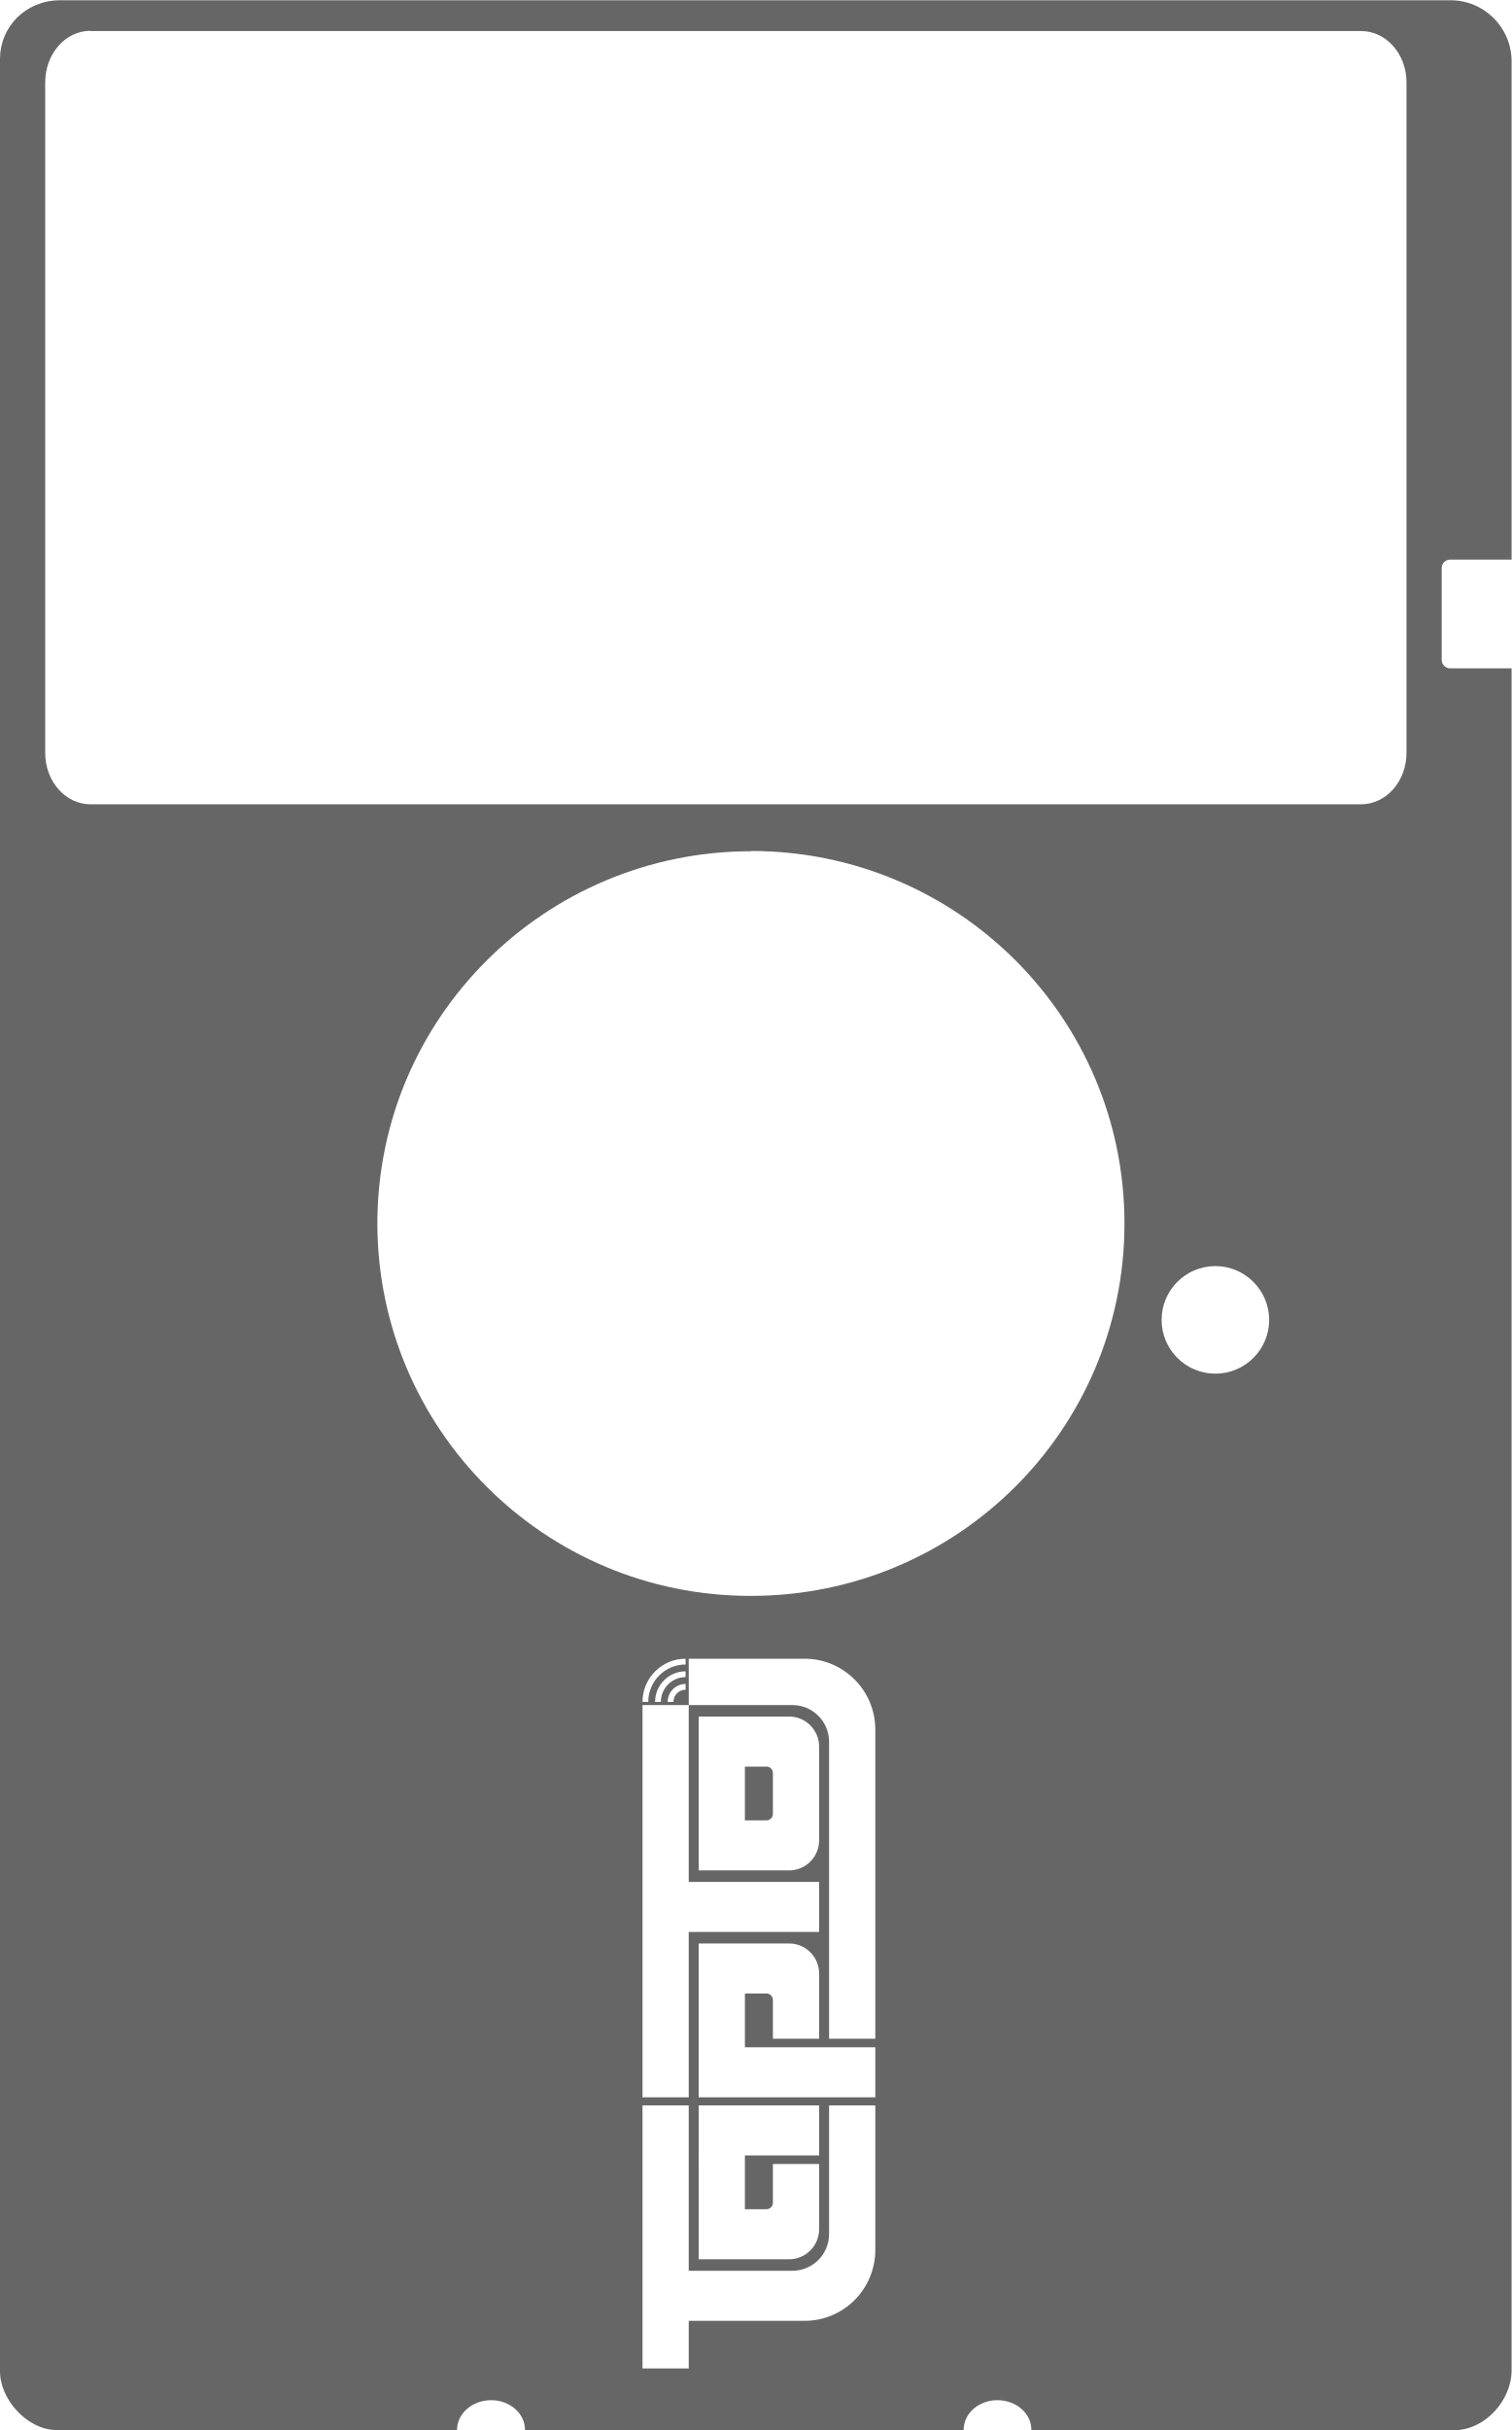
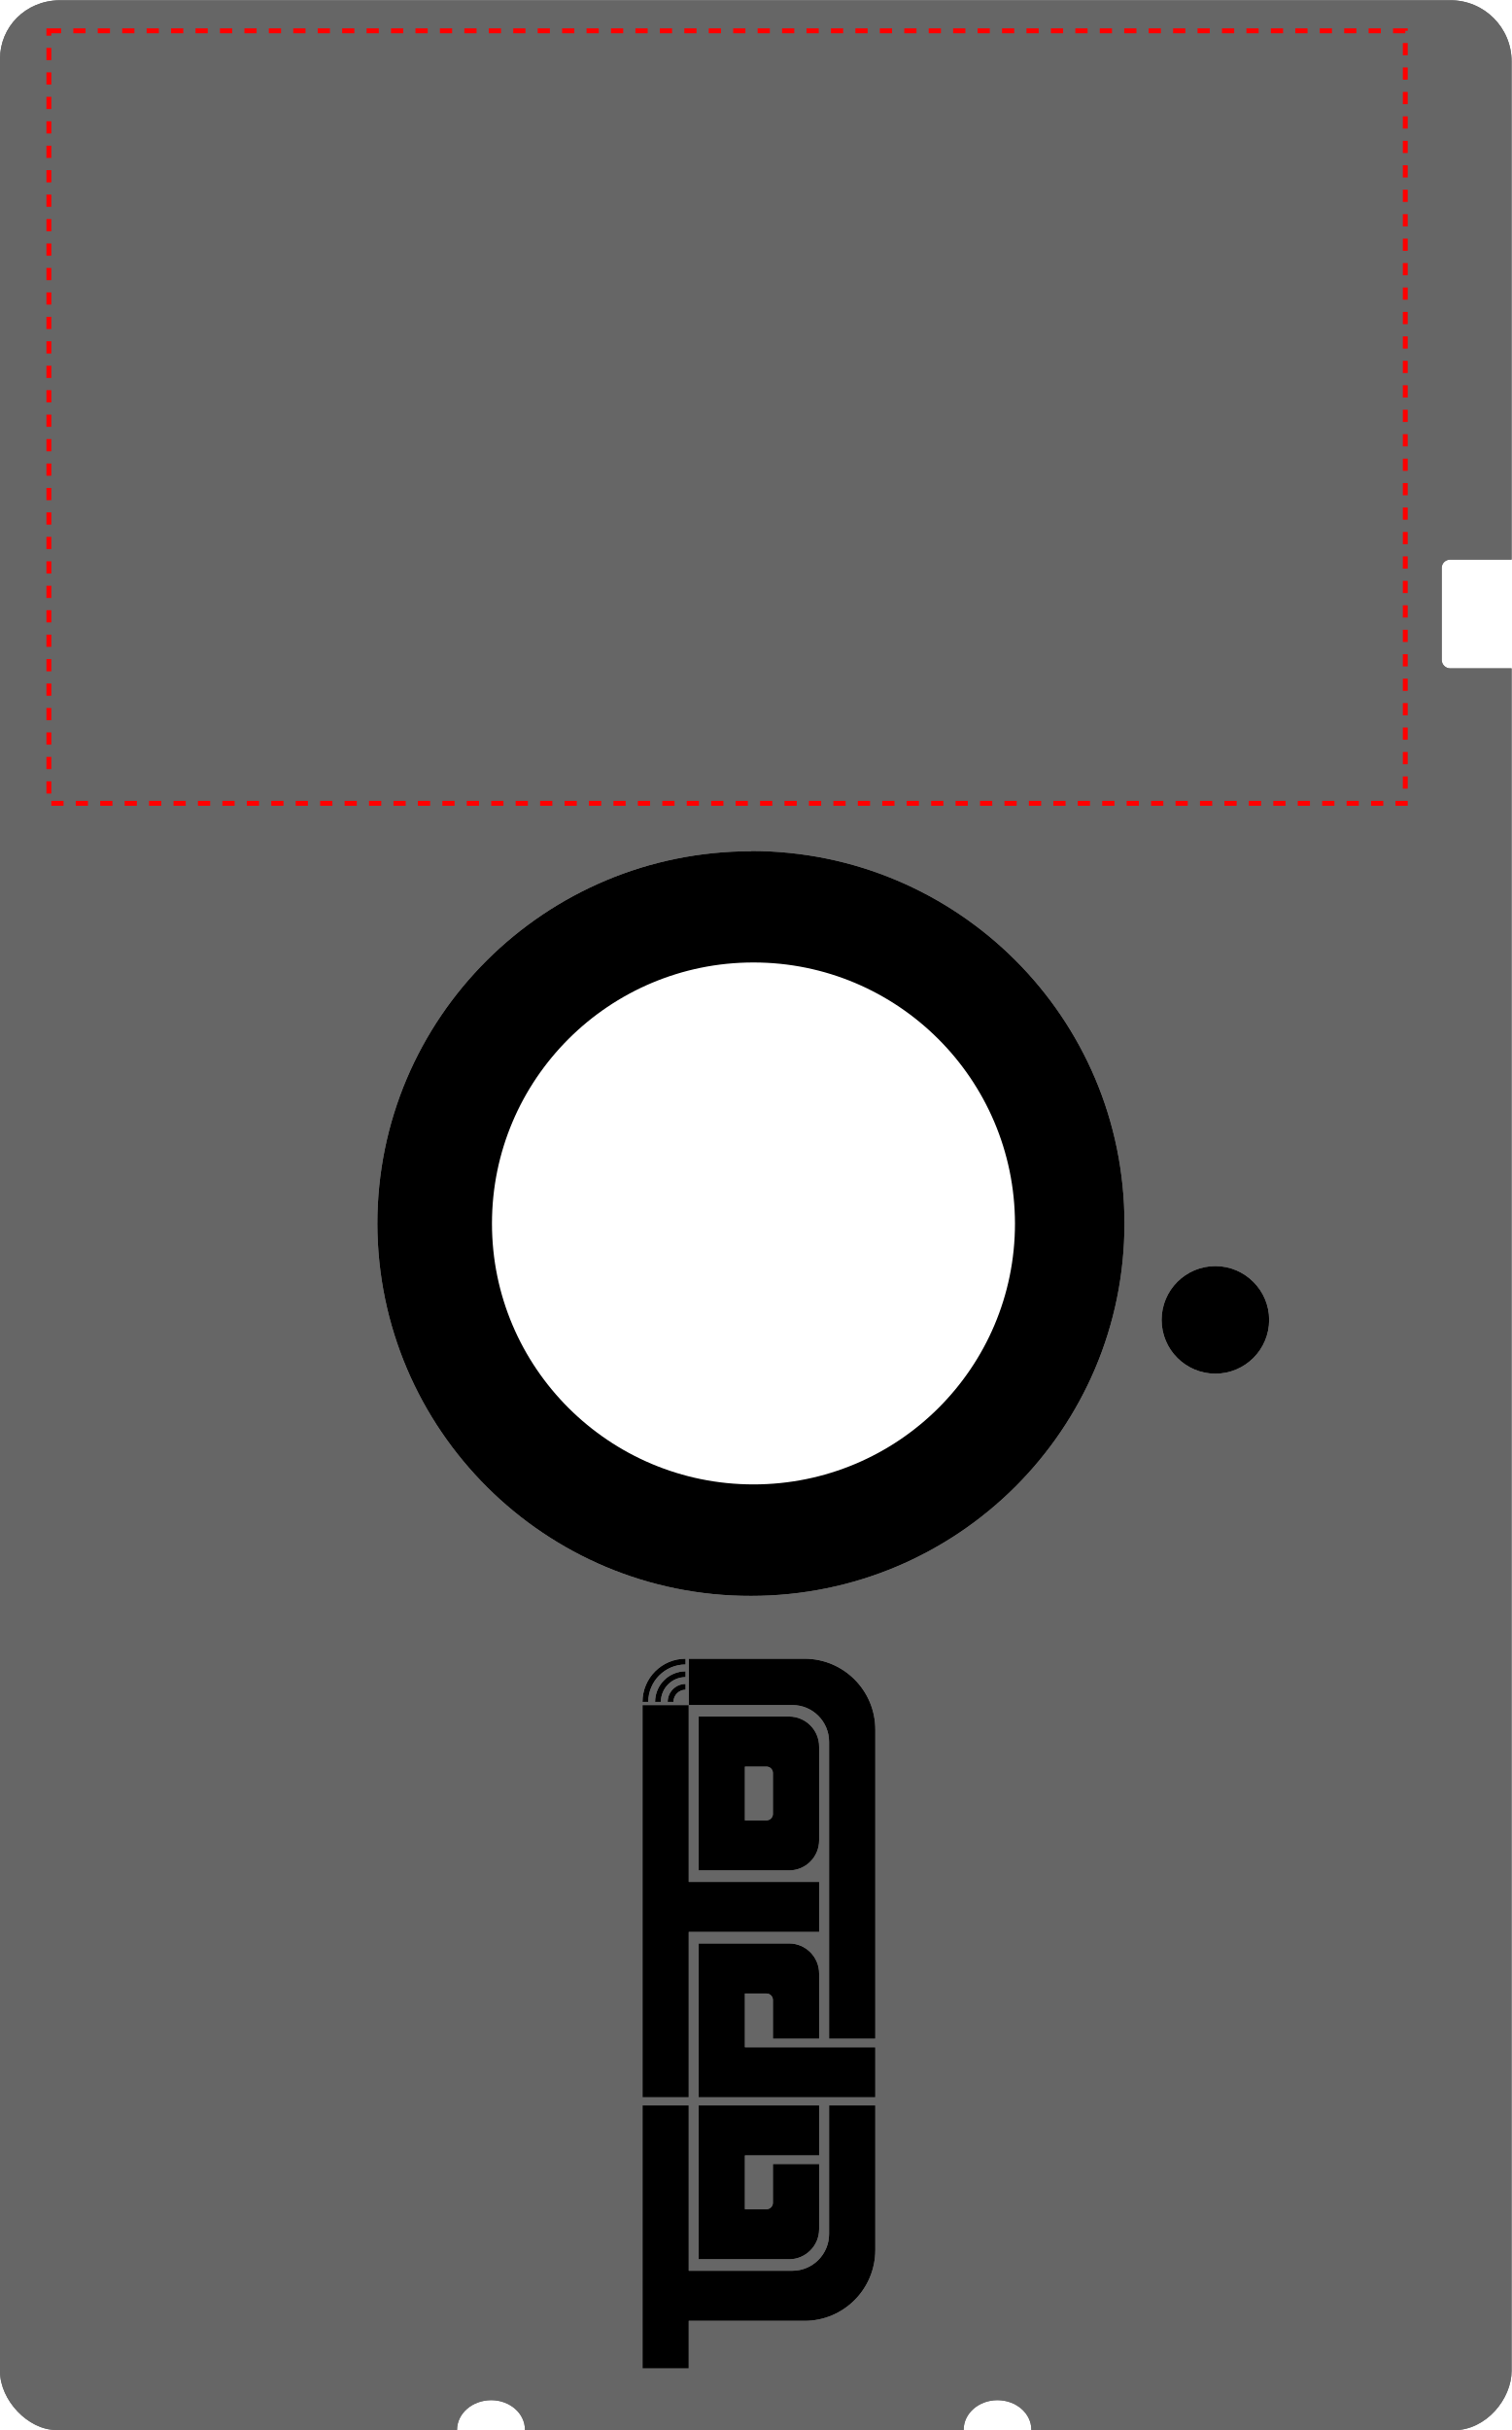
<svg xmlns="http://www.w3.org/2000/svg" width="618.6" height="994" version="1.1" id="svg2">
+   <path d="m 853.7,635.7 c -256.7,0 -295.8,24.3 -295.8,281 0,256.6 32.6,365.823 289.4,365.823 256.7,0 280.8,-111.323 280.8,-368.023 0,-256.7 -17.7,-278.8 -274.4,-278.8 z M 841,690.1 c 59.016,-10e-5 106.89,47.784 107,106.8 0,59 -47.9,106.7 -107,106.7 -59.1,0 -107,-47.8 -107,-106.7 0,-59 47.9,-106.8 107,-106.8 z" style="fill:#000000;fill-rule:evenodd;stroke-width:0" id="path1" transform="translate(-532.7,-296.4)" />
+   <path id="path2" style="fill:#666666;stroke-width:0" d="m 557.001,296.5 c -14,0.2 -24.301,11 -24.301,24 V 1266.4 c 0,11.8 11.5,24 23,24 h 164 c 0,-6.8 6.3,-12.199 14,-12.199 7.6,0 13.801,5.4 13.801,12.1 v 0.199 h 179.5 v -0.199 c 0,-6.7 6.199,-12.1 13.799,-12.1 7.7,0 13.9,5.4 13.9,12.1 v 0.199 h 172.801 c 13.4,0 23.699,-12.899 23.699,-24.299 V 569.8 h -25.1 c -1.895,7.7e-4 -3.446,-1.507 -3.5,-3.4 v -37.699 c 0,-1.9 1.6,-3.4 3.5,-3.4 H 1151.2 V 321.5 c 10e-5,-13.846 -11.253,-25.055 -25.1,-25 z m 283,348 c 84.5,0 152.799,68.2 152.799,152.4 0,84.1 -68.299,152.301 -152.799,152.301 -84.24,0.166 -152.68,-67.962 -152.9,-152.201 0,-84.2 68.5,-152.4 153,-152.4 z m 190,169.801 c 12.1,0 22,9.9 22,22 0,12.15 -9.85,22 -22,22 -12.15,0 -22,-9.85 -22,-22 0,-12.15 9.85,-22 22,-22 z M 813.221,974.908 v 2.359 c -8.419,0 -15.268,6.863 -15.268,15.297 h -2.359 c 0,-9.736 7.908,-17.656 17.627,-17.656 z m 1.291,0 h 47.391 c 15.988,0 28.947,12.983 28.947,29 v 126.451 h -18.914 v -121.473 c 0,-8.301 -6.717,-15.029 -15.004,-15.029 H 814.513 v 72.344 h 53.354 v 20.48 H 814.513 v 67.642 H 795.595 V 993.857 h 18.918 z m -1.291,5.158 v 2.363 c -5.58,0 -10.117,4.546 -10.117,10.135 h -2.357 c 0,-6.892 5.596,-12.498 12.475,-12.498 z m -0.002,5.16 v 2.361 c -2.738,0 -4.965,2.233 -4.965,4.977 h -2.357 c 0,-4.047 3.284,-7.338 7.322,-7.338 z m 5.363,13.33 h 36.979 c 6.797,0 12.305,5.518 12.305,12.326 v 38.289 c 0,6.809 -5.508,12.328 -12.305,12.328 h -36.979 z m 18.914,20.482 v 21.98 h 8.838 c 1.445,0 2.615,-1.175 2.615,-2.623 v -16.738 c 0,-1.448 -1.17,-2.619 -2.615,-2.619 z m -18.914,72.34 h 36.979 c 6.797,0 12.305,5.521 12.305,12.328 v 26.652 H 848.95 v -15.875 c 0,-1.448 -1.17,-2.623 -2.615,-2.623 h -8.838 v 21.98 h 53.354 v 20.482 h -72.268 z m -22.988,66.244 h 18.918 v 67.642 h 42.42 c 8.286,0 15.004,-6.729 15.004,-15.029 v -52.613 h 18.914 v 59.125 c 0,16.016 -12.959,29 -28.947,29 H 814.513 v 19.484 h -18.918 z m 22.988,0 h 49.283 v 20.48 h -30.369 v 21.98 h 8.838 c 1.445,0 2.615,-1.171 2.615,-2.619 v -15.877 h 18.916 v 26.652 c 0,6.808 -5.508,12.326 -12.305,12.326 h -36.979 z" transform="translate(-532.7,-296.4)" />
  <path id="path2-3" style="fill:#666666;stroke-width:0" d="M 24.301,0.1 C 10.301,0.3 0,11.1 0,24.1 V 970 c 0,11.8 11.5,24 23,24 h 164 c 0,-6.8 6.3,-12.199 14,-12.199 7.6,0 13.801,5.4 13.801,12.1 v 0.199 h 179.5 v -0.199 c 0,-6.7 6.199,-12.1 13.799,-12.1 7.7,0 13.9,5.4 13.9,12.1 v 0.199 h 172.801 c 13.4,0 23.699,-12.899 23.699,-24.299 V 273.4 h -25.1 c -1.895,7.7e-4 -3.446,-1.507 -3.5,-3.4 v -37.699 c 0,-1.9 1.6,-3.4 3.5,-3.4 H 618.5 V 25.1 c 10e-5,-13.846 -11.253,-25.055 -25.1,-25 z M 37,12.6 v 0.1 h 519.9 c 10.3,0 18.6,9.4 18.6,21 v 274.201 c 0,11.7 -8.3,21.1 -18.6,21.1 H 37 c -10.2,0 -18.5,-9.4 -18.5,-21 V 33.699 C 18.5,21.999 26.8,12.6 37,12.6 Z m 270.301,335.5 c 84.5,0 152.799,68.2 152.799,152.4 0,84.1 -68.299,152.301 -152.799,152.301 -84.24,0.166 -152.68,-67.962 -152.9,-152.201 0,-84.2 68.5,-152.4 153,-152.4 z M 497.301,517.9 c 12.1,0 22,9.9 22,22 0,12.15 -9.85,22 -22,22 -12.15,0 -22,-9.85 -22,-22 0,-12.15 9.85,-22 22,-22 z M 280.521,678.508 v 2.359 c -8.419,0 -15.268,6.863 -15.268,15.297 h -2.359 c 0,-9.736 7.908,-17.656 17.627,-17.656 z m 1.291,0 h 47.391 c 15.988,0 28.947,12.983 28.947,29 V 833.959 H 339.236 V 712.486 c 0,-8.301 -6.717,-15.029 -15.004,-15.029 H 281.812 v 72.344 h 53.354 v 20.48 H 281.812 v 67.642 H 262.895 V 697.457 h 18.918 z m -1.291,5.158 v 2.363 c -5.58,0 -10.117,4.546 -10.117,10.135 h -2.357 c 0,-6.892 5.596,-12.498 12.475,-12.498 z m -0.002,5.16 v 2.361 c -2.738,0 -4.965,2.233 -4.965,4.977 h -2.357 c 0,-4.047 3.284,-7.338 7.322,-7.338 z m 5.363,13.33 h 36.979 c 6.797,0 12.305,5.518 12.305,12.326 v 38.289 c 0,6.809 -5.508,12.328 -12.305,12.328 h -36.979 z m 18.914,20.482 v 21.98 h 8.838 c 1.445,0 2.615,-1.175 2.615,-2.623 v -16.738 c 0,-1.448 -1.17,-2.619 -2.615,-2.619 z m -18.914,72.34 h 36.979 c 6.797,0 12.305,5.521 12.305,12.328 V 833.959 H 316.25 v -15.875 c 0,-1.448 -1.17,-2.623 -2.615,-2.623 h -8.838 v 21.98 h 53.354 v 20.482 h -72.268 z m -22.988,66.244 h 18.918 v 67.642 h 42.42 c 8.286,0 15.004,-6.729 15.004,-15.029 v -52.613 h 18.914 v 59.125 c 0,16.016 -12.959,29 -28.947,29 H 281.812 v 19.484 h -18.918 z m 22.988,0 h 49.283 v 20.48 h -30.369 v 21.98 h 8.838 c 1.445,0 2.615,-1.171 2.615,-2.619 v -15.877 h 18.916 v 26.652 c 0,6.808 -5.508,12.326 -12.305,12.326 h -36.979 z" />
+   <rect id="placeholder" zaparoo-placeholder="main" x="20" y="12.6" width="555" height="316" fill="none" stroke="red" stroke-dasharray="5 5" stroke-width="2" zaparoo-fill-strategy="fit" />
</svg>
